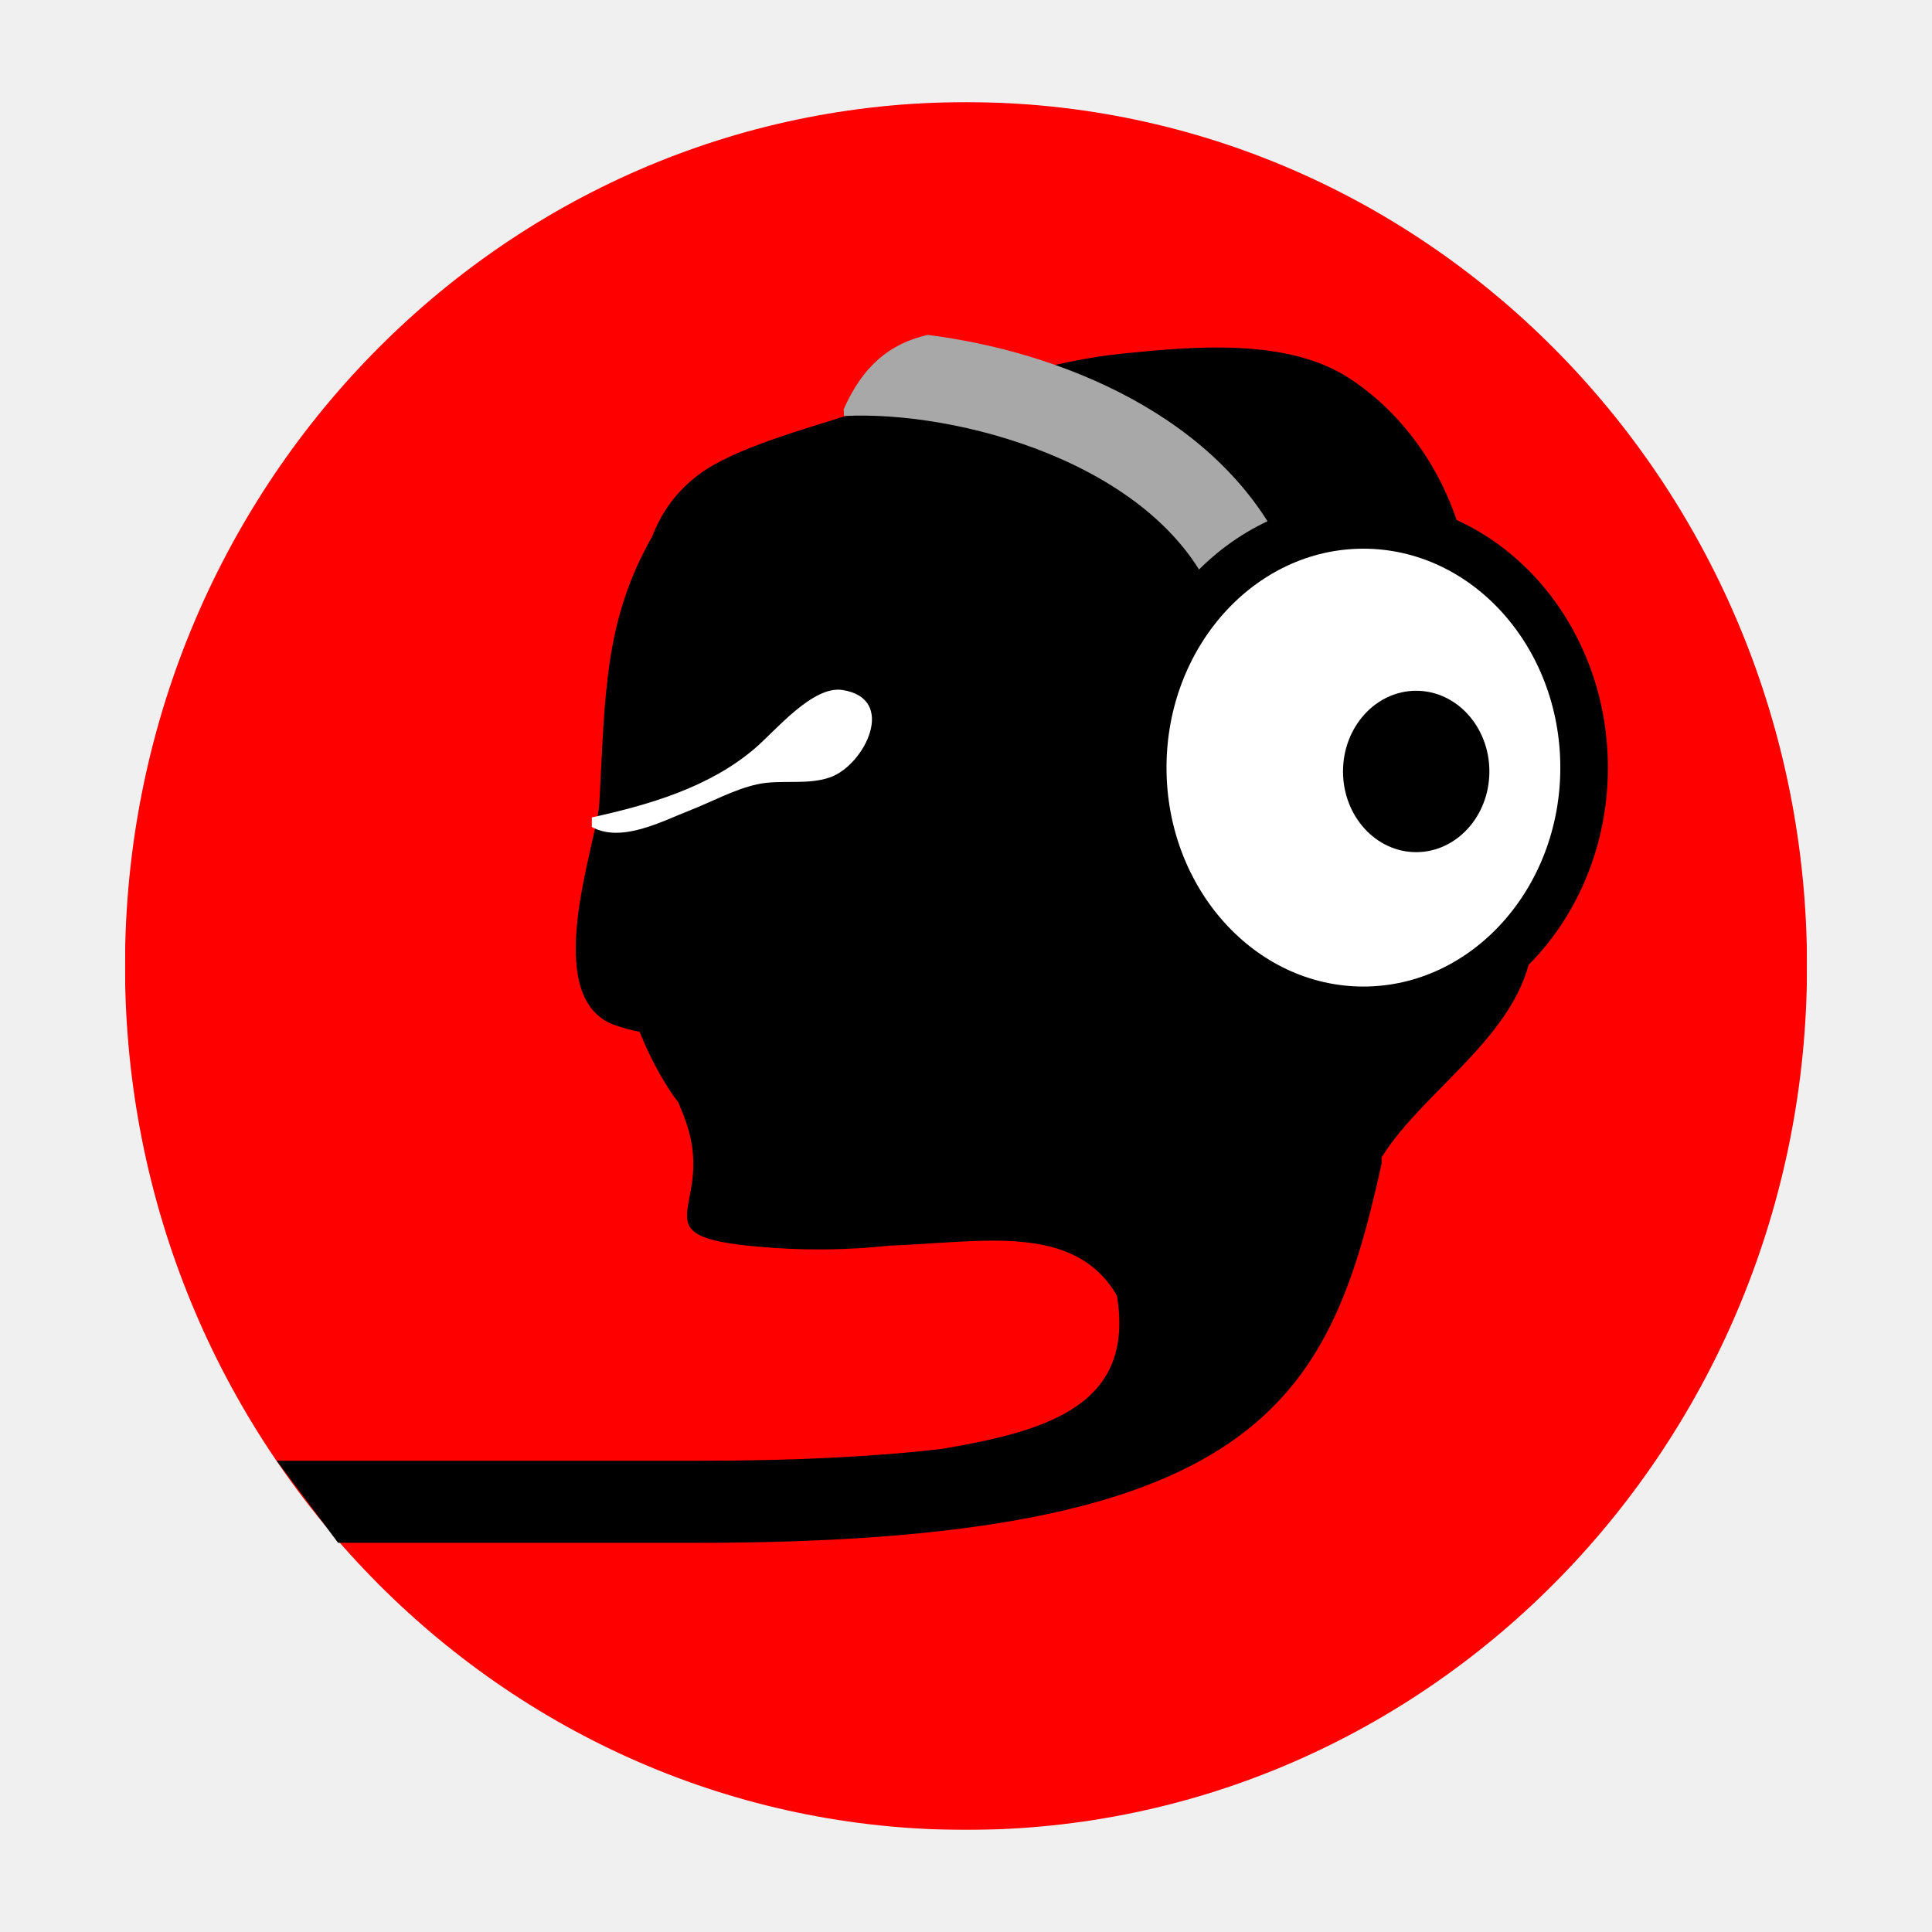
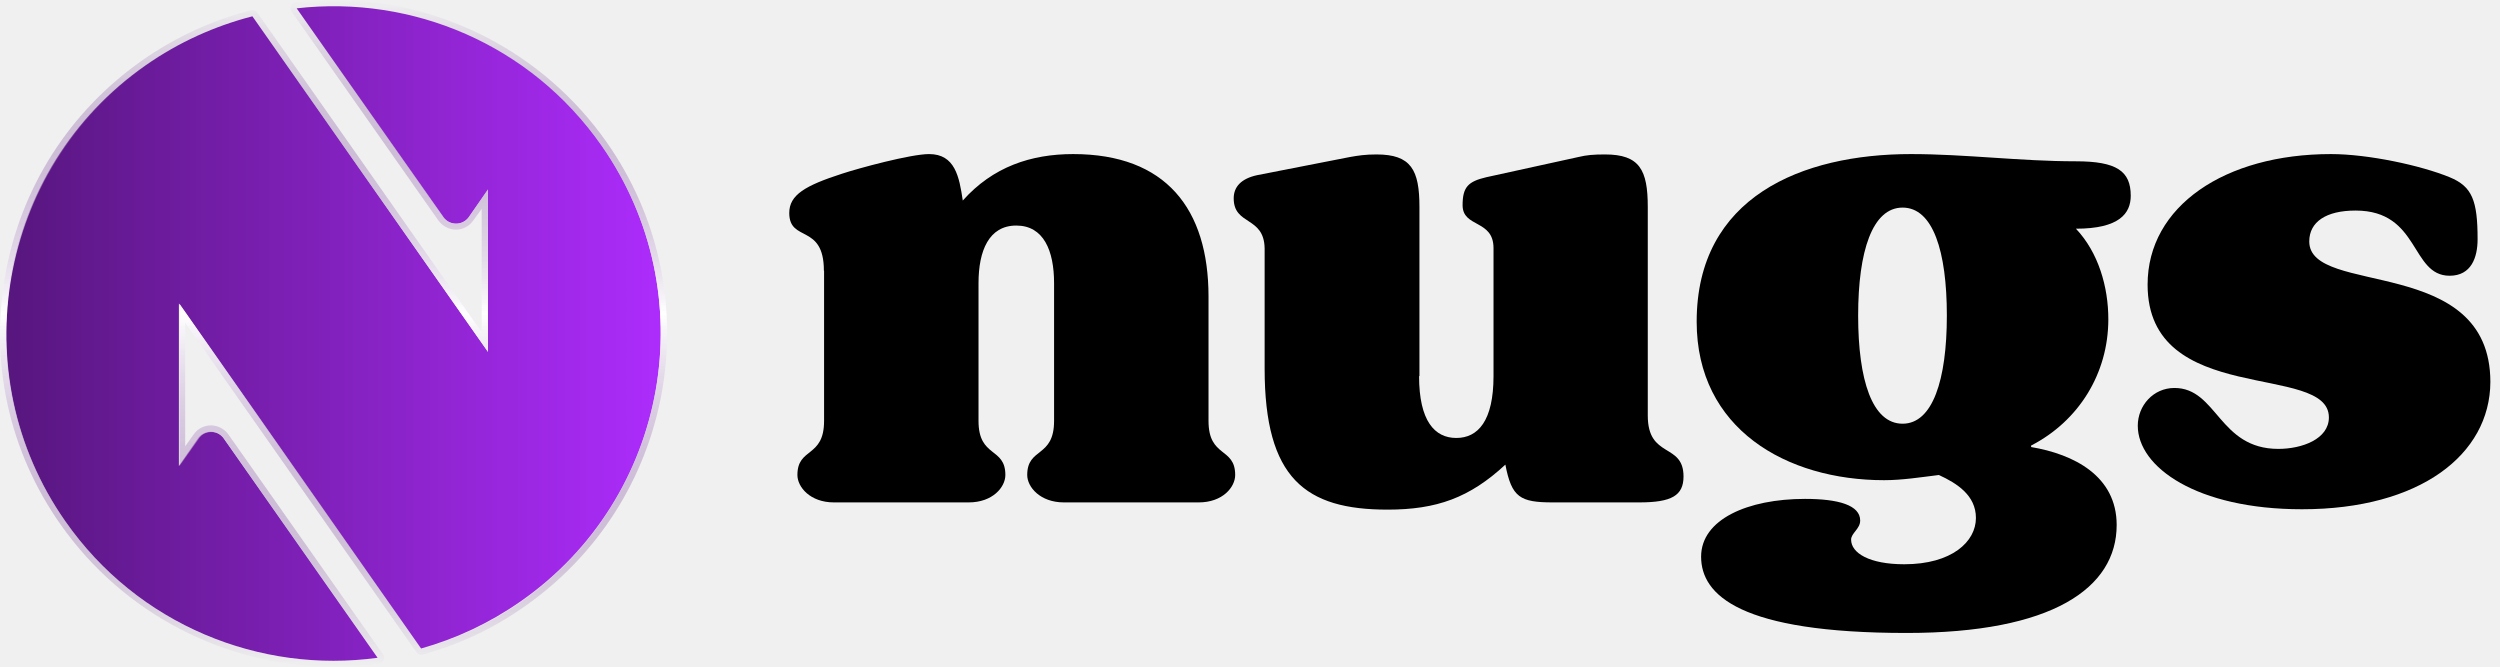
- <svg xmlns="http://www.w3.org/2000/svg" width="200" height="200" fill="none" viewBox="0 0 200 200">
-   <mask id="a" width="148" height="35" x="0" y="0" maskUnits="userSpaceOnUse">
-     <path fill="#fff" fill-rule="evenodd" d="M0 34.485h148V0H0Z" clip-rule="evenodd" />
-   </mask>
-   <g mask="url(#a)" transform="translate(12.94 9.505)scale(5.23404)">
-     <mask id="b" width="34" height="35" x="0" y="0" maskUnits="userSpaceOnUse">
-       <path fill="#fff" fill-rule="evenodd" d="M0 .204h33.267v34.171H0Z" clip-rule="evenodd" />
-     </mask>
-     <g mask="url(#b)">
-       <path fill="red" fill-rule="evenodd" d="M0 17.29c0 9.437 7.446 17.086 16.633 17.086s16.634-7.65 16.634-17.086S25.82.204 16.633.204 0 7.854 0 17.29" clip-rule="evenodd" />
-     </g>
-     <path fill="#000" fill-rule="evenodd" d="M26.585 9.528c-.215-1.603-1.117-3.052-2.382-3.87-1.236-.8-3.111-.618-4.478-.48-.678.068-1.395.222-2.111.425-1.11.02-2.35.482-3.367.809-.811.262-2.194.639-2.879 1.143-.471.349-.761.77-.94 1.238-.952 1.67-.93 3.123-1.047 5.286-.04.746-1.203 3.836.302 4.378q.236.084.495.135c.18.447.4.876.675 1.274.028.042.062.078.09.118.156.404.019.01.156.404.615 1.775-1.154 2.281 1.747 2.478a13 13 0 0 0 2.28-.046c1.832-.065 3.645-.46 4.492.988.358 2.164-1.357 2.678-3.468 3.033-1.319.154-2.905.234-4.822.234H3l1.215 1.623h7.113c11.06 0 12.48-2.8 13.505-7.408l.02-.09v-.123c.843-1.377 2.926-2.538 2.99-4.365-.668.67-1.234-7.002-1.258-7.184" clip-rule="evenodd" />
-     <path fill="#000" fill-rule="evenodd" d="M23.735 24.037q.028-.181-.003-.371-.008.185.003.37" clip-rule="evenodd" />
-     <path fill="#fff" fill-rule="evenodd" d="M9.233 14.351c1.116-.246 2.308-.585 3.219-1.36.41-.349 1.147-1.253 1.74-1.16 1.086.172.44 1.471-.23 1.721-.457.17-.99.041-1.457.144-.46.101-.894.345-1.338.518-.554.216-1.35.647-1.934.326" clip-rule="evenodd" />
-     <path fill="#a8a8a8" fill-rule="evenodd" d="M15.876 4.808c-.756.171-1.287.621-1.662 1.472l.007.132c2.235-.114 6.092.919 7.27 3.497l1.485-.716c-1.282-2.805-4.537-4.063-7.1-4.385" clip-rule="evenodd" />
-     <path fill="#fff" fill-rule="evenodd" d="M28.858 13.366c0 2.66-1.954 4.814-4.366 4.814-2.41 0-4.364-2.155-4.364-4.814 0-2.658 1.954-4.814 4.364-4.814s4.366 2.156 4.366 4.814" clip-rule="evenodd" />
-     <path fill="#000" fill-rule="evenodd" d="M24.494 9.036c-2.148 0-3.895 1.942-3.895 4.33s1.747 4.33 3.894 4.33 3.895-1.942 3.895-4.33-1.747-4.33-3.895-4.33m0 9.627c-2.666 0-4.835-2.376-4.835-5.297s2.169-5.297 4.835-5.297 4.836 2.376 4.836 5.297-2.17 5.297-4.836 5.297" clip-rule="evenodd" />
-     <path fill="#000" fill-rule="evenodd" d="M26.985 13.442c0 .881-.649 1.596-1.448 1.596s-1.447-.715-1.447-1.596.649-1.596 1.447-1.596c.8 0 1.448.715 1.448 1.596" clip-rule="evenodd" />
-   </g>
+ <svg xmlns="http://www.w3.org/2000/svg" viewBox="0 0 135 36" fill="none">
+   <path d="M32.49 7.87C28.65 2.38 22.25 -0.26 16.02 0.45L23.94 11.73C24.28 12.19 24.97 12.19 25.31 11.73L26.35 10.23V19L13.63 0.88C11.62 1.4 9.66 2.27 7.86 3.53C-0.14 9.12 -2.08 20.14 3.52 28.14C7.44 33.75 14.05 36.39 20.39 35.52L12.07 23.66C11.73 23.2 11.04 23.2 10.7 23.66L9.66 25.16V16.39L22.74 35.02C24.62 34.49 26.43 33.65 28.12 32.47C36.13 26.89 38.08 15.87 32.49 7.87Z" fill="url(#paint0_linear_19_1904)" />
+   <path d="M18 0.34C23.57 0.34 29.05 2.97 32.49 7.87C38.08 15.87 36.13 26.88 28.15 32.48C26.46 33.67 24.63 34.51 22.77 35.04L9.69 16.4V25.17L10.74 23.68C10.9 23.44 11.15 23.33 11.41 23.33C11.67 23.33 11.92 23.44 12.09 23.68L20.41 35.53C19.62 35.65 18.82 35.69 18.03 35.69C12.45 35.69 6.98 33.06 3.54 28.16C-2.05 20.16 -0.11 9.16 7.88 3.55C9.68 2.3 11.62 1.41 13.64 0.9L26.35 19V10.23L25.31 11.73C25.15 11.97 24.89 12.08 24.63 12.08C24.37 12.08 24.12 11.97 23.96 11.73L16.04 0.45C16.68 0.37 17.34 0.34 18 0.34ZM18 0C17.32 0 16.65 0.03 15.99 0.11C15.88 0.13 15.76 0.19 15.72 0.31C15.67 0.42 15.68 0.53 15.75 0.63L23.67 11.9C23.89 12.21 24.25 12.4 24.62 12.4C25 12.4 25.35 12.21 25.56 11.9L26.01 11.28V17.94L13.9 0.69C13.84 0.59 13.74 0.55 13.63 0.55C13.6 0.55 13.58 0.55 13.55 0.56C11.44 1.09 9.47 2.01 7.68 3.26C3.75 6.02 1.11 10.15 0.28 14.88C-0.56 19.61 0.5 24.39 3.27 28.32C6.64 33.12 12.15 36 18.03 36C18.83 36 19.65 35.95 20.45 35.84C20.57 35.82 20.66 35.74 20.71 35.65C20.76 35.53 20.74 35.42 20.68 35.33L12.34 23.47C12.12 23.16 11.76 22.97 11.39 22.97C11.01 22.97 10.66 23.16 10.45 23.47L10 24.1V17.43L22.48 35.21C22.54 35.31 22.64 35.36 22.75 35.36C22.78 35.36 22.82 35.36 22.85 35.34C24.81 34.8 26.66 33.93 28.34 32.74C32.28 29.98 34.91 25.85 35.75 21.12C36.58 16.39 35.52 11.61 32.76 7.68C29.39 2.88 23.88 0 18 0Z" fill="url(#paint1_linear_19_1904)" />
+   <path d="M44.49 14.62C44.49 12.05 42.62 13.11 42.62 11.5C42.62 10.52 43.49 10.02 45.47 9.38C46.38 9.08 49.18 8.32 50.17 8.32C51.57 8.32 51.8 9.54 51.99 10.83C53.61 9.01 55.67 8.32 57.95 8.32C62.96 8.32 65.26 11.28 65.26 16.02V22.73C65.26 24.74 66.7 24.13 66.7 25.65C66.7 26.3 66.03 27.13 64.73 27.13H57.45C56.17 27.13 55.47 26.3 55.47 25.65C55.47 24.14 56.92 24.74 56.92 22.73V15.29C56.92 13.54 56.36 12.18 54.88 12.18C53.4 12.18 52.84 13.54 52.84 15.29V22.73C52.84 24.74 54.29 24.13 54.29 25.65C54.29 26.3 53.61 27.13 52.31 27.13H45.03C43.75 27.13 43.06 26.3 43.06 25.65C43.06 24.14 44.5 24.74 44.5 22.73V14.62H44.49Z" fill="#000" />
+   <path d="M76.63 20.31C76.63 22.73 77.47 23.65 78.64 23.65C79.81 23.65 80.65 22.73 80.65 20.31V13.4C80.65 11.84 78.98 12.31 78.98 11.08C78.98 10.1 79.28 9.8 80.26 9.57L85.23 8.48C85.68 8.37 86.06 8.34 86.67 8.34C88.54 8.34 88.98 9.17 88.98 11.18V22.44C88.98 24.79 90.91 23.89 90.91 25.73C90.91 26.76 90.27 27.13 88.52 27.13H83.86C82.08 27.13 81.63 26.86 81.29 25.09C79.36 26.88 77.58 27.52 74.93 27.52C70.5 27.52 68.29 25.85 68.29 19.9V13.41C68.26 11.66 66.62 12.19 66.62 10.71C66.62 10.1 67.01 9.65 67.88 9.46L72.89 8.48C73.34 8.4 73.72 8.34 74.33 8.34C76.2 8.34 76.65 9.17 76.65 11.18V20.31H76.63Z" fill="#000" />
+   <path d="M103.19 8.32C106.14 8.32 109.1 8.71 112.1 8.71C114.3 8.71 115.06 9.24 115.06 10.57C115.06 11.52 114.45 12.35 112.1 12.35C113.32 13.64 113.85 15.5 113.85 17.24C113.85 20.16 112.26 22.73 109.68 24.06V24.14C111.99 24.53 114.3 25.7 114.3 28.35C114.3 31.76 110.82 34.18 102.96 34.18C93.98 34.18 91.86 32.14 91.86 30.06C91.86 28.05 94.37 26.94 97.47 26.94C99.28 26.94 100.45 27.28 100.45 28.11C100.45 28.56 99.96 28.79 99.96 29.14C99.96 29.86 100.94 30.47 102.83 30.47C105.4 30.47 106.7 29.25 106.7 27.97C106.7 26.75 105.68 26.1 104.7 25.65C103.72 25.77 102.72 25.93 101.74 25.93C96.47 25.93 91.62 23.16 91.62 17.37C91.62 10.63 97.31 8.32 103.19 8.32ZM102.74 22.88C104.36 22.88 105.13 20.53 105.13 17.04C105.13 13.56 104.38 11.21 102.74 11.21C101.11 11.21 100.34 13.56 100.34 17.04C100.34 20.53 101.1 22.88 102.74 22.88Z" fill="#000" />
+   <path d="M124.31 27.5C118.62 27.5 115.44 25.22 115.44 22.99C115.44 21.9 116.28 20.95 117.42 20.95C119.73 20.95 119.81 24.24 123.03 24.24C124.31 24.24 125.76 23.71 125.76 22.54C125.76 19.55 115.97 22.01 115.97 15.37C115.97 11.13 120.15 8.32 125.87 8.32C127.88 8.32 130.72 8.93 132.28 9.57C133.5 10.07 133.79 10.83 133.79 12.92C133.79 13.9 133.45 14.89 132.28 14.89C130.16 14.89 130.69 11.37 127.2 11.37C125.61 11.37 124.7 11.98 124.7 13.04C124.7 16.03 134.48 13.72 134.48 20.63C134.46 24.55 130.67 27.5 124.31 27.5Z" fill="#000" />
+   <defs>
+     <linearGradient id="paint0_linear_19_1904" x1="0.34" y1="18.01" x2="35.68" y2="18.01" gradientUnits="userSpaceOnUse">
+       <stop stop-color="#57167E" />
+       <stop offset="1" stop-color="#AD2CFC" />
+     </linearGradient>
+     <linearGradient id="paint1_linear_19_1904" x1="18.01" y1="36.01" x2="18.01" y2="0.01" gradientUnits="userSpaceOnUse">
+       <stop stop-color="#57167E" stop-opacity="0" />
+       <stop offset="0.53" stop-color="white" />
+       <stop offset="1" stop-color="#57167E" stop-opacity="0" />
+     </linearGradient>
+   </defs>
</svg>
